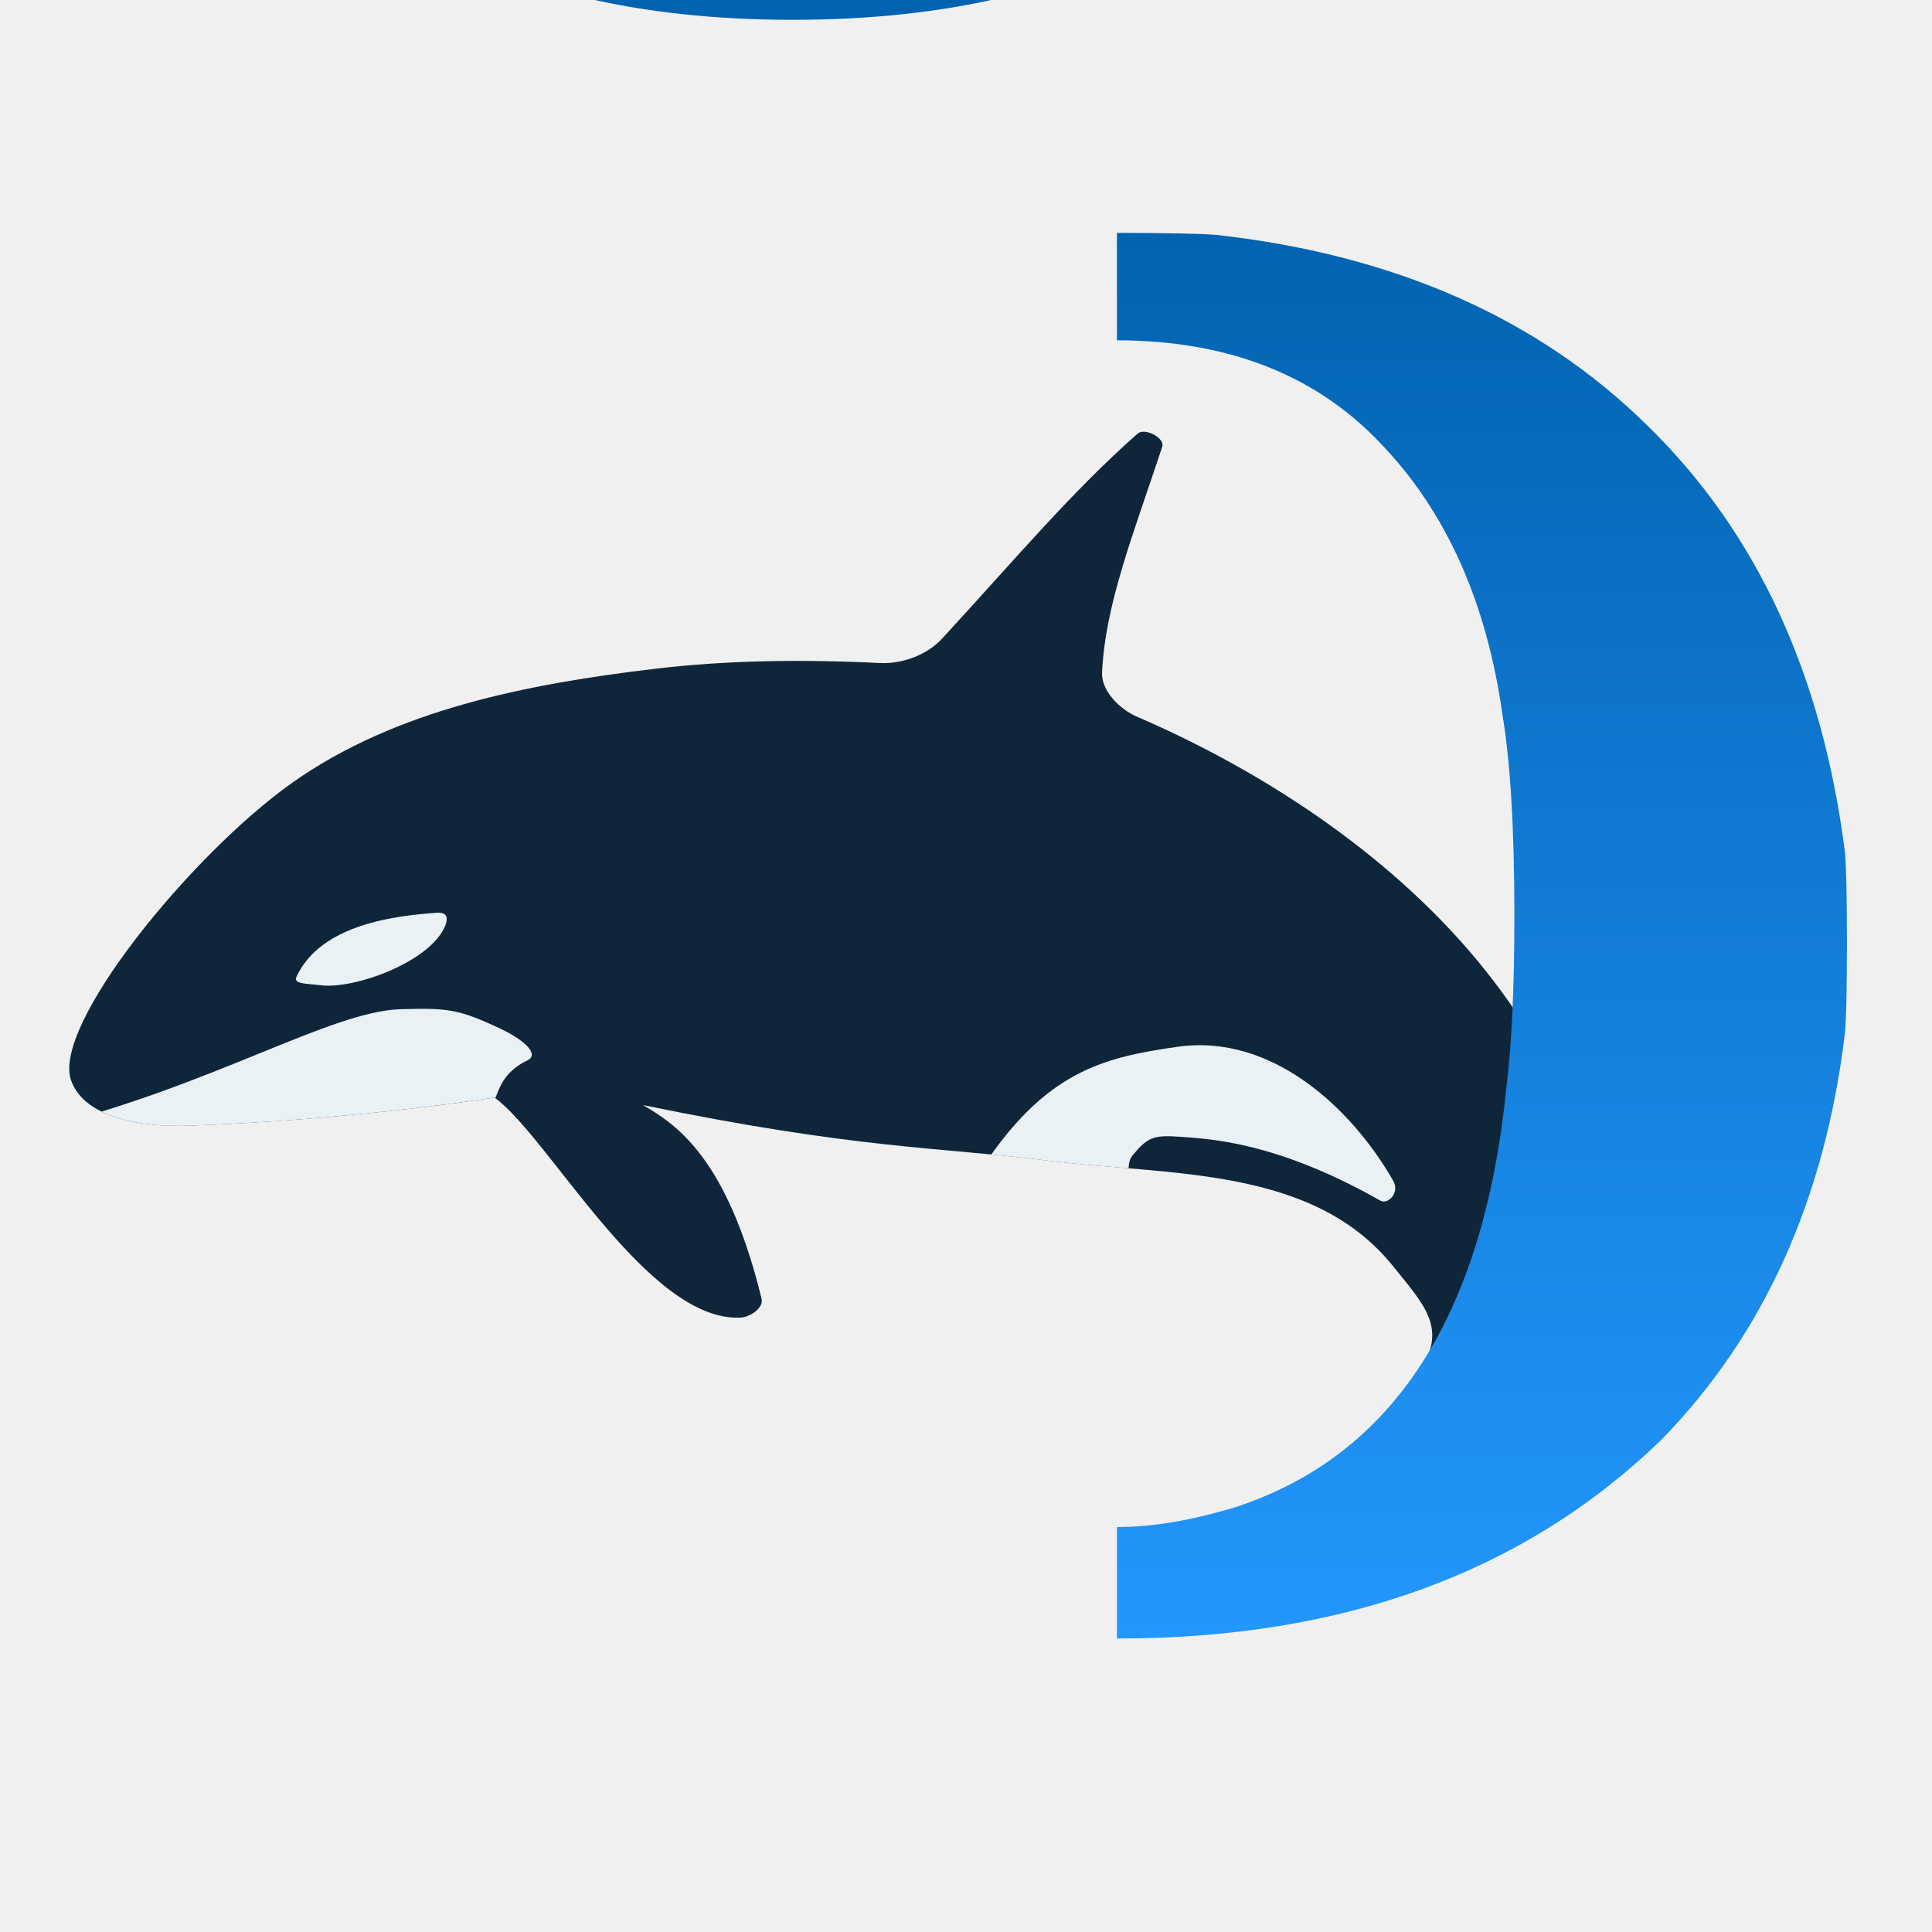
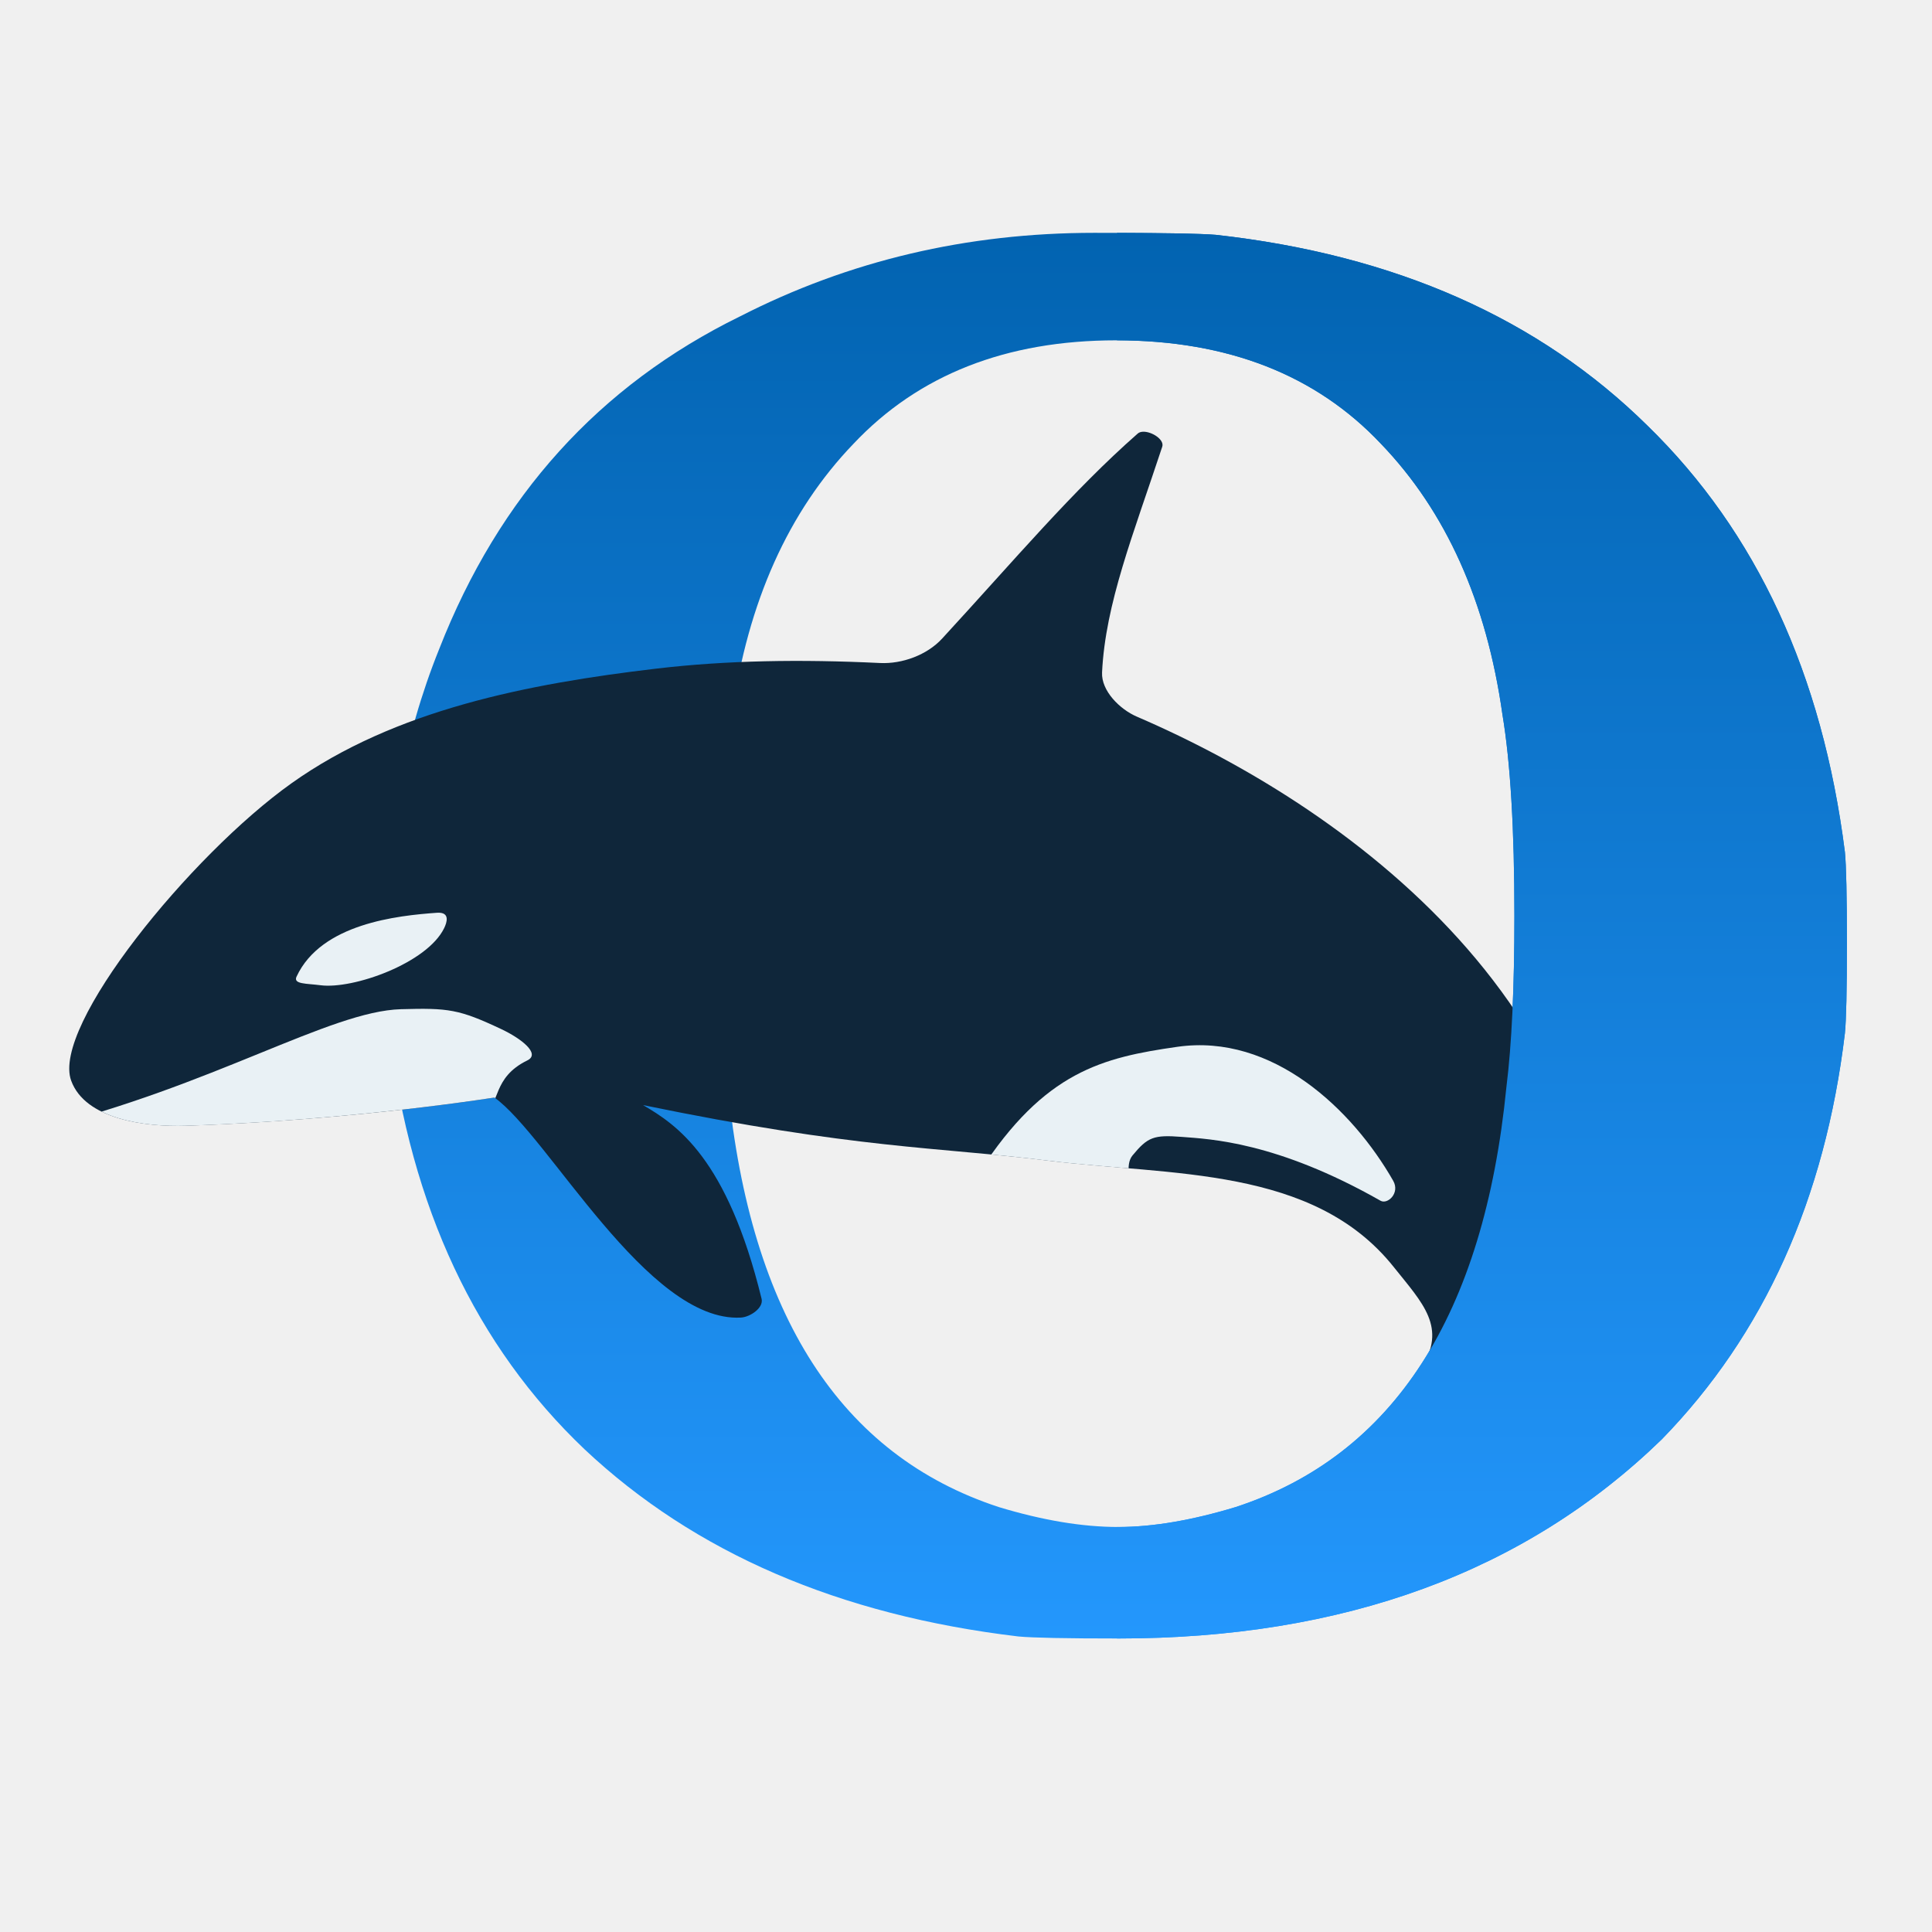
<svg xmlns="http://www.w3.org/2000/svg" xmlns:xlink="http://www.w3.org/1999/xlink" width="64" version="1.1" height="64" id="svg2" xml:space="preserve">
  <defs id="defs5455">
    <linearGradient id="linearGradient5">
      <stop style="stop-color:#0162af;stop-opacity:1;" offset="0" id="stop5" />
      <stop style="stop-color:#2498fe;stop-opacity:1;" offset="1" id="stop6" />
-     </linearGradient>
-     <linearGradient id="linearGradient1">
-       <stop style="stop-color:#098efe;stop-opacity:1;" offset="0" id="stop1" />
-       <stop style="stop-color:#b1dafe;stop-opacity:1;" offset="1" id="stop4" />
    </linearGradient>
    <linearGradient id="linearGradient3">
      <stop style="stop-color:#e5fbff;stop-opacity:1;" offset="1" id="stop2" />
      <stop style="stop-color:#ababab;stop-opacity:0.995;" offset="1" id="stop3" />
    </linearGradient>
    <linearGradient id="linearGradient82546">
      <stop style="stop-color:#000000;stop-opacity:0.398;" offset="0" id="stop82542" />
      <stop style="stop-color:#000000;stop-opacity:1;" offset="1" id="stop82544" />
    </linearGradient>
    <linearGradient id="linearGradient39400">
      <stop style="stop-color:#000000;stop-opacity:1" offset="0" id="stop39396" />
      <stop style="stop-color:#147cdc;stop-opacity:0;" offset="1" id="stop39398" />
    </linearGradient>
    <linearGradient id="linearGradient919">
      <stop style="stop-color:#ffffff;stop-opacity:1;" offset="0" id="stop915" />
      <stop style="stop-color:#ffffff;stop-opacity:0;" offset="1" id="stop917" />
    </linearGradient>
    <linearGradient id="linearGradient4393">
      <stop style="stop-color:#000000;stop-opacity:1;" offset="0" id="stop4395" />
      <stop style="stop-color:#000000;stop-opacity:0;" offset="1" id="stop4397" />
    </linearGradient>
    <linearGradient id="linearGradient4227">
      <stop id="stop4229" offset="0" style="stop-color:#f5f5f5;stop-opacity:1" />
      <stop id="stop4231" offset="1" style="stop-color:#f9f9f9;stop-opacity:1" />
    </linearGradient>
    <linearGradient id="linearGradient4274">
      <stop id="stop4276" offset="0" style="stop-color:#ffffff;stop-opacity:1;" />
      <stop id="stop4278" offset="1" style="stop-color:#ffffff;stop-opacity:0.488" />
    </linearGradient>
    <linearGradient xlink:href="#linearGradient919" id="linearGradient921" x1="339.668" y1="472.302" x2="357.403" y2="502.195" gradientUnits="userSpaceOnUse" gradientTransform="translate(-317.6676,-444.3018)" />
    <linearGradient xlink:href="#linearGradient39400" id="linearGradient39402" x1="376.818" y1="549.95" x2="337.818" y2="519.95" gradientUnits="userSpaceOnUse" gradientTransform="translate(-315.8183,-491.9504)" />
    <linearGradient xlink:href="#linearGradient4393" id="linearGradient49568" gradientUnits="userSpaceOnUse" gradientTransform="translate(-353.7931,-518.2395)" x1="443.571" y1="510.798" x2="443.571" y2="526.798" />
    <linearGradient xlink:href="#linearGradient4274" id="linearGradient76299" gradientUnits="userSpaceOnUse" gradientTransform="translate(-384.5714,-480.798)" x1="390.571" y1="498.298" x2="442.571" y2="498.298" />
    <linearGradient xlink:href="#linearGradient4227" id="linearGradient76301" gradientUnits="userSpaceOnUse" gradientTransform="translate(-384.5714,-482.798)" x1="396.571" y1="498.798" x2="426.571" y2="511.798" />
    <linearGradient xlink:href="#linearGradient82546" id="linearGradient82548" x1="357.489" y1="494.852" x2="384.419" y2="541.495" gradientUnits="userSpaceOnUse" gradientTransform="translate(-326.5714,-483.798)" />
    <style id="current-color-scheme" type="text/css">      .ColorScheme-Highlight {
        color:#3593e6;
      }</style>
    <linearGradient xlink:href="#linearGradient3" id="linearGradient2" x1="410.571" y1="512.798" x2="432.071" y2="552.423" gradientUnits="userSpaceOnUse" gradientTransform="translate(-385.8973,-483.798)" />
    <marker markerWidth="16.165" markerHeight="14.026" refX="8.082" refY="7.013" orient="auto" id="marker1511">
      <path style="opacity:0.507;fill:#ff0000" id="path1455" d="M 27.135,57.452 10.978,57.942 18.632,43.704 Z" transform="rotate(1.546377,1632.558,-370.7338)" />
    </marker>
    <clipPath clipPathUnits="userSpaceOnUse" id="clipPath13">
      <path style="display:inline;opacity:0.677;fill:#000000" d="m 9.395,45.516 c -0.551,-1.513 3.321,-6.262 6.107,-8.247 2.882,-2.053 6.584,-2.765 10.126,-3.184 1.957,-0.231 4.014,-0.263 6.211,-0.157 0.616,0.03 1.305,-0.224 1.723,-0.679 2.018,-2.194 3.623,-4.104 5.428,-5.689 0.193,-0.169 0.759,0.121 0.679,0.365 -0.807,2.445 -1.578,4.354 -1.67,6.264 -0.025,0.511 0.496,1.024 0.966,1.227 6.131,2.639 13.93,9.695 12.867,19.287 -2.776,-0.105 -4.231,-0.016 -6.316,-0.052 0.733,-1.155 1.388,-2.948 0.574,-3.967 -2.232,-2.795 -6.167,-2.522 -9.604,-2.949 -3.059,-0.38 -5.289,-0.318 -11.222,-1.54 0.937,0.548 2.333,1.47 3.288,5.376 0.061,0.251 -0.316,0.508 -0.574,0.522 -2.586,0.144 -5.345,-5.045 -6.838,-6.107 -2.512,0.38 -5.724,0.692 -8.56,0.783 -1.14,0.037 -2.794,-0.181 -3.184,-1.253 z" id="path13" />
    </clipPath>
-     <linearGradient xlink:href="#linearGradient1" id="linearGradient4" x1="32.999" y1="18.87" x2="32.999" y2="69.583" gradientUnits="userSpaceOnUse" gradientTransform="matrix(1.222327,0,0,1.202354,-7.116184,-20.70422)" />
    <linearGradient xlink:href="#linearGradient5" id="linearGradient7" gradientUnits="userSpaceOnUse" gradientTransform="translate(2,-0.75)" x1="34.976" y1="7.539" x2="34.976" y2="55.95" />
    <clipPath clipPathUnits="userSpaceOnUse" id="clipPath7">
      <rect style="fill:#0f263a;fill-opacity:1" id="rect8" width="39.625" height="67.125" x="34.75" y="0.625" />
    </clipPath>
  </defs>
-   <text xml:space="preserve" style="font-style:normal;font-variant:normal;font-weight:bold;font-stretch:normal;font-size:65.955px;font-family:KaTeX_Main;-inkscape-font-specification:'KaTeX_Main Bold';writing-mode:lr-tb;direction:ltr;display:inline;fill:url(#linearGradient7);stroke-width:5.496" x="8.549" y="53.617" id="text1">
-     <tspan id="tspan1" x="0" y="0" style="font-style:normal;font-variant:normal;font-weight:bold;font-stretch:normal;font-family:KaTeX_Main;-inkscape-font-specification:'KaTeX_Main Bold';fill:url(#linearGradient7);stroke-width:5.496">O</tspan>
-   </text>
-   <path style="display:none;fill:currentColor" id="path76317" d="m 4,6 v 5 22 c 0,0.554 0.446,1 1,1 h 54 c 0.554,0 1,-0.446 1,-1 V 11.01 c 0,-0.003 -0.002,-0.006 -0.002,-0.01 H 60 v -1 H 32 l -4,-4 H 4 Z" class="ColorScheme-Highlight" />
-   <path style="display:none;opacity:0.35;fill:url(#linearGradient82548);fill-opacity:1" id="path76289" d="m 4,6 v 5 22 c 0,0.554 0.446,1 1,1 h 54 c 0.554,0 1,-0.446 1,-1 V 11.01 c 0,-0.003 -0.002,-0.006 -0.002,-0.01 H 60 v -1 H 32 l -4,-4 H 4 Z" />
-   <rect ry="1" rx="1" y="15" x="6" height="15" width="52" id="rect76291" style="color:#000000;clip-rule:nonzero;display:none;overflow:visible;visibility:visible;isolation:auto;mix-blend-mode:normal;color-interpolation:sRGB;color-interpolation-filters:linearRGB;solid-color:#000000;solid-opacity:1;fill:url(#linearGradient76301);fill-opacity:1;fill-rule:nonzero;stroke:none;stroke-width:1;stroke-linecap:butt;stroke-linejoin:miter;stroke-miterlimit:4;stroke-dasharray:none;stroke-dashoffset:0;stroke-opacity:1;marker:none;color-rendering:auto;image-rendering:auto;shape-rendering:auto;text-rendering:auto;enable-background:accumulate" />
-   <path style="display:none;opacity:0.3;fill:#ffffff;fill-opacity:1;fill-rule:evenodd" id="path76293" d="m 3,28 v 1 H 23 l 3,-5 -4,4 z" />
-   <path style="display:none;opacity:0.3;fill:#ffffff;fill-opacity:1;fill-rule:evenodd" id="path76295" d="m 28,6 3,5 h 2 27 V 10 H 33 32 Z" />
-   <path id="path76297" d="m 7,15 c -0.554,0 -1,0.446 -1,1 v 1 c 0,-0.554 0.446,-1 1,-1 h 50 c 0.554,0 1,0.446 1,1 v -1 c 0,-0.554 -0.446,-1 -1,-1 z" style="color:#000000;clip-rule:nonzero;display:none;overflow:visible;visibility:visible;opacity:0.85;isolation:auto;mix-blend-mode:normal;color-interpolation:sRGB;color-interpolation-filters:linearRGB;solid-color:#000000;solid-opacity:1;fill:url(#linearGradient76299);fill-opacity:1;fill-rule:nonzero;stroke:none;stroke-width:1;stroke-linecap:butt;stroke-linejoin:miter;stroke-miterlimit:4;stroke-dasharray:none;stroke-dashoffset:0;stroke-opacity:1;marker:none;color-rendering:auto;image-rendering:auto;shape-rendering:auto;text-rendering:auto;enable-background:accumulate" />
-   <path style="display:none;fill:currentColor" d="m 26,24 -4,4 h -19 v 1 h 0.002 c -5e-5,0.004 -0.002,0.008 -0.002,0.012 V 56 57 c 0,0.554 0.446,1 1,1 h 56 c 0.554,0 1,-0.446 1,-1 v -1 -26.988 -0.012 -5 z" id="path889" class="ColorScheme-Highlight" />
-   <path style="display:none;opacity:0.1;fill:url(#linearGradient921);fill-opacity:1" d="m 26,24 -4,4 h -19 v 1 h 0.002 c -5e-5,0.004 -0.002,0.008 -0.002,0.012 V 56 57 c 0,0.554 0.446,1 1,1 h 56 c 0.554,0 1,-0.446 1,-1 v -1 -26.988 -0.012 -5 z" id="path893" />
-   <path style="display:none;opacity:0.3;fill:url(#linearGradient39402);fill-opacity:1" d="m 26,24 -4,4 h -19 v 1 h 0.002 c -5e-5,0.004 -0.002,0.008 -0.002,0.012 V 56 57 c 0,0.554 0.446,1 1,1 h 56 c 0.554,0 1,-0.446 1,-1 v -1 -26.988 -0.012 -5 z" id="path35453" />
-   <path style="display:none;opacity:0.3;fill:#ffffff;fill-opacity:1;fill-rule:evenodd" id="path49671" d="m 3,28 v 1 h 20 l 3,-5 -4,4 z" />
-   <path id="path1" style="font-variation-settings:normal;display:none;vector-effect:none;fill:#ffffff;fill-opacity:0.4;stroke-width:1;stroke-linecap:butt;stroke-linejoin:miter;stroke-miterlimit:4;stroke-dasharray:none;stroke-dashoffset:0;stroke-opacity:1;-inkscape-stroke:none;stop-color:#000000" d="m 11.117,31.522 c 1.293,19.24 11.599,16.337 9.47,26.497 l 12.846,0.558 C 38.792,47.325 48.186,52.833 54.065,33.438 43.696,39.793 37.454,34.721 30.311,44.868 29.785,36.427 17.136,36.494 11.117,31.522 Z" />
-   <rect style="display:none;fill:url(#linearGradient4);stroke-width:1.008" id="rect1" width="64" height="44.679" x="0.001" y="6.377" />
-   <path style="color:#000000;clip-rule:nonzero;display:none;overflow:visible;visibility:visible;opacity:0.3;isolation:auto;mix-blend-mode:normal;color-interpolation:sRGB;color-interpolation-filters:linearRGB;solid-color:#000000;solid-opacity:1;fill:#000000;fill-opacity:1;fill-rule:nonzero;stroke:none;stroke-width:1;stroke-linecap:butt;stroke-linejoin:miter;stroke-miterlimit:4;stroke-dasharray:none;stroke-dashoffset:0;stroke-opacity:1;marker:none;color-rendering:auto;image-rendering:auto;shape-rendering:auto;text-rendering:auto;enable-background:accumulate" d="m 4,58 c -0.554,0 -1,-0.446 -1,-1 v -1 c 0,0.554 0.446,1 1,1 h 56 c 0.554,0 1,-0.446 1,-1 v 1 c 0,0.554 -0.446,1 -1,1 z" id="path49673" />
+   <path d="m 24.51,10.483 q 5.408,-2.77 11.74,-2.77 3.232,0 4.023,0.066 8.904,0.989 14.312,6.332 5.408,5.276 6.53,14.114 0.066,0.66 0.066,3.034 0,2.308 -0.066,2.968 -0.989,8.244 -6.068,13.455 -6.793,6.595 -18.006,6.595 -2.572,0 -3.298,-0.066 -8.904,-1.055 -14.378,-6.2 -5.408,-5.144 -6.464,-13.785 -0.132,-1.319 -0.132,-2.968 0,-5.342 1.781,-9.761 2.968,-7.585 9.959,-11.014 z m 25.261,13.191 q -0.791,-5.606 -4.023,-8.97 -3.232,-3.43 -8.772,-3.43 -5.474,0 -8.706,3.43 -3.232,3.364 -4.023,8.97 -0.396,2.374 -0.396,6.661 0,3.562 0.264,5.672 1.121,11.344 8.97,13.916 2.177,0.66 3.957,0.66 1.715,0 3.891,-0.66 7.849,-2.572 8.97,-13.916 0.264,-2.111 0.264,-5.672 0,-4.287 -0.396,-6.661 z" id="text1" style="font-weight:bold;font-size:65.955px;font-family:KaTeX_Main;-inkscape-font-specification:'KaTeX_Main Bold';fill:url(#linearGradient7);stroke-width:5.496" aria-label="O" />
  <g id="layer3">
    <g id="g1" transform="matrix(1.017186,0,0,1.017186,-4.649183,-12.63133)">
      <path id="path2" style="display:inline;opacity:1;fill:#0f263a;fill-opacity:1;stroke-width:1.174" d="m 41.789,26.478 c -0.065,0.003 -0.125,0.022 -0.167,0.06 -2.119,1.861 -4.001,4.103 -6.37,6.677 -0.49,0.533 -1.298,0.83 -2.022,0.795 -2.579,-0.125 -4.993,-0.088 -7.289,0.183 -4.157,0.492 -8.503,1.329 -11.885,3.739 -3.27,2.329 -7.815,7.901 -7.168,9.678 0.458,1.258 2.401,1.512 3.739,1.469 3.329,-0.107 7.098,-0.47 10.047,-0.917 1.752,1.247 4.99,7.334 8.025,7.165 0.303,-0.017 0.746,-0.317 0.674,-0.612 -1.121,-4.585 -2.76,-5.665 -3.86,-6.308 6.964,1.434 9.581,1.36 13.171,1.806 4.034,0.501 8.652,0.181 11.271,3.461 0.955,1.196 1.752,1.969 0.892,3.324 2.604,-0.01 3.999,-0.009 5.951,0.01 1.249,-11.257 -8.011,-18.155 -15.205,-21.252 -0.552,-0.237 -1.161,-0.84 -1.132,-1.439 0.108,-2.242 1.013,-4.482 1.96,-7.351 0.077,-0.233 -0.347,-0.502 -0.63,-0.488 z" />
      <g id="g12" clip-path="url(#clipPath13)" transform="matrix(1.1736,0,0,1.1736,-4.137289,-5.807301)">
        <path style="opacity:1;fill:#e9f1f5;fill-opacity:1" d="m 8.507,46.856 c 4.832,-1.19 8.063,-3.267 10.039,-3.322 1.315,-0.037 1.608,-0.002 2.787,0.554 0.547,0.258 1.097,0.683 0.72,0.867 -0.98,0.478 -0.745,1.218 -1.2,1.476 -3.11,1.771 -6.889,2.404 -10.39,1.661 C 9.741,47.939 7.79,47.032 8.507,46.856 Z" id="path4" />
        <path style="opacity:1;fill:#e9f1f5;fill-opacity:1" d="m 15.649,42.63 c 0.686,-1.477 2.813,-1.694 3.894,-1.772 0.385,-0.027 0.271,0.283 0.203,0.424 -0.473,0.977 -2.529,1.705 -3.433,1.587 -0.393,-0.051 -0.764,-0.026 -0.664,-0.24 z" id="path5" />
        <path style="opacity:1;fill:#e9f1f5;fill-opacity:1" d="m 34.61,48.035 c 1.797,-2.774 3.404,-3.161 5.486,-3.458 2.64,-0.376 4.857,1.742 5.984,3.718 0.195,0.342 -0.155,0.665 -0.351,0.554 -2.889,-1.641 -4.74,-1.711 -5.518,-1.772 -0.778,-0.06 -0.943,0.004 -1.366,0.517 -0.422,0.513 0.602,1.99 -0.424,2.491 -1.027,0.501 -5.609,0.724 -3.812,-2.05 z" id="path6" />
      </g>
-       <path id="path14" style="display:none;opacity:1;fill:#a5cff4;fill-opacity:1" d="m 56.096,47.505 c -2.34,2.227 -3.452,3.259 -6.7,4.477 -5.765,2.161 -21.235,3.261 -31.842,2.838 9.533,2.53 26.288,1.925 31.325,1.105 3.651,-0.594 6.835,-4.877 7.217,-8.42 z" />
-       <path style="display:none;fill:#2498fe;fill-opacity:1" d="M 0.002,42.938 C 9.181,39.789 16.48,49.132 24.138,48.646 c 4.163,-0.264 8.242,-2.891 12.475,-2.288 3.193,0.454 7.665,3.205 10.777,2.362 5.995,-1.624 12.382,-7.044 16.611,-5.846 0.011,0.315 0.007,11.715 0.006,12.079 -0.667,-0.012 -63.81,-0.024 -64.014,-0.009 -0.002,-0.264 0.009,-8.867 0.009,-12.005 z" id="path3" transform="matrix(0.8318223,0,0,0.8318223,5.64553,17.22007)" />
    </g>
  </g>
  <path id="text9" clip-path="none" style="font-style:normal;font-variant:normal;font-weight:bold;font-stretch:normal;font-size:65.955px;font-family:KaTeX_Main;-inkscape-font-specification:'KaTeX_Main Bold';writing-mode:lr-tb;direction:ltr;display:inline;fill:url(#linearGradient7);stroke-width:5.496" d="M 37 7.713 L 37 11.273 C 40.682 11.278 43.598 12.422 45.748 14.703 C 47.903 16.946 49.244 19.936 49.771 23.674 C 50.035 25.257 50.166 27.478 50.166 30.336 C 50.166 32.71 50.078 34.601 49.902 36.008 C 49.155 43.571 46.166 48.209 40.934 49.924 C 39.483 50.364 38.184 50.584 37.041 50.584 C 37.027 50.584 37.014 50.584 37 50.584 L 37 54.277 C 37.014 54.277 37.027 54.277 37.041 54.277 C 44.516 54.277 50.518 52.079 55.047 47.682 C 58.433 44.208 60.456 39.723 61.115 34.227 C 61.159 33.787 61.182 32.797 61.182 31.258 C 61.182 29.675 61.159 28.664 61.115 28.225 C 60.368 22.333 58.191 17.629 54.586 14.111 C 50.98 10.55 46.209 8.439 40.273 7.779 C 39.81 7.741 38.719 7.718 37 7.713 z " />
+   <text xml:space="preserve" style="font-style:normal;font-variant:normal;font-weight:bold;font-stretch:normal;font-size:65.955px;font-family:KaTeX_Main;-inkscape-font-specification:'KaTeX_Main Bold';writing-mode:lr-tb;direction:ltr;display:none;fill:url(#linearGradient7);stroke-width:5.496" x="8.549" y="53.617" id="text2">
+     <tspan id="tspan2" x="8.549" y="53.617" style="font-style:normal;font-variant:normal;font-weight:bold;font-stretch:normal;font-family:KaTeX_Main;-inkscape-font-specification:'KaTeX_Main Bold';fill:url(#linearGradient7);stroke-width:5.496">O</tspan>
+   </text>
</svg>
